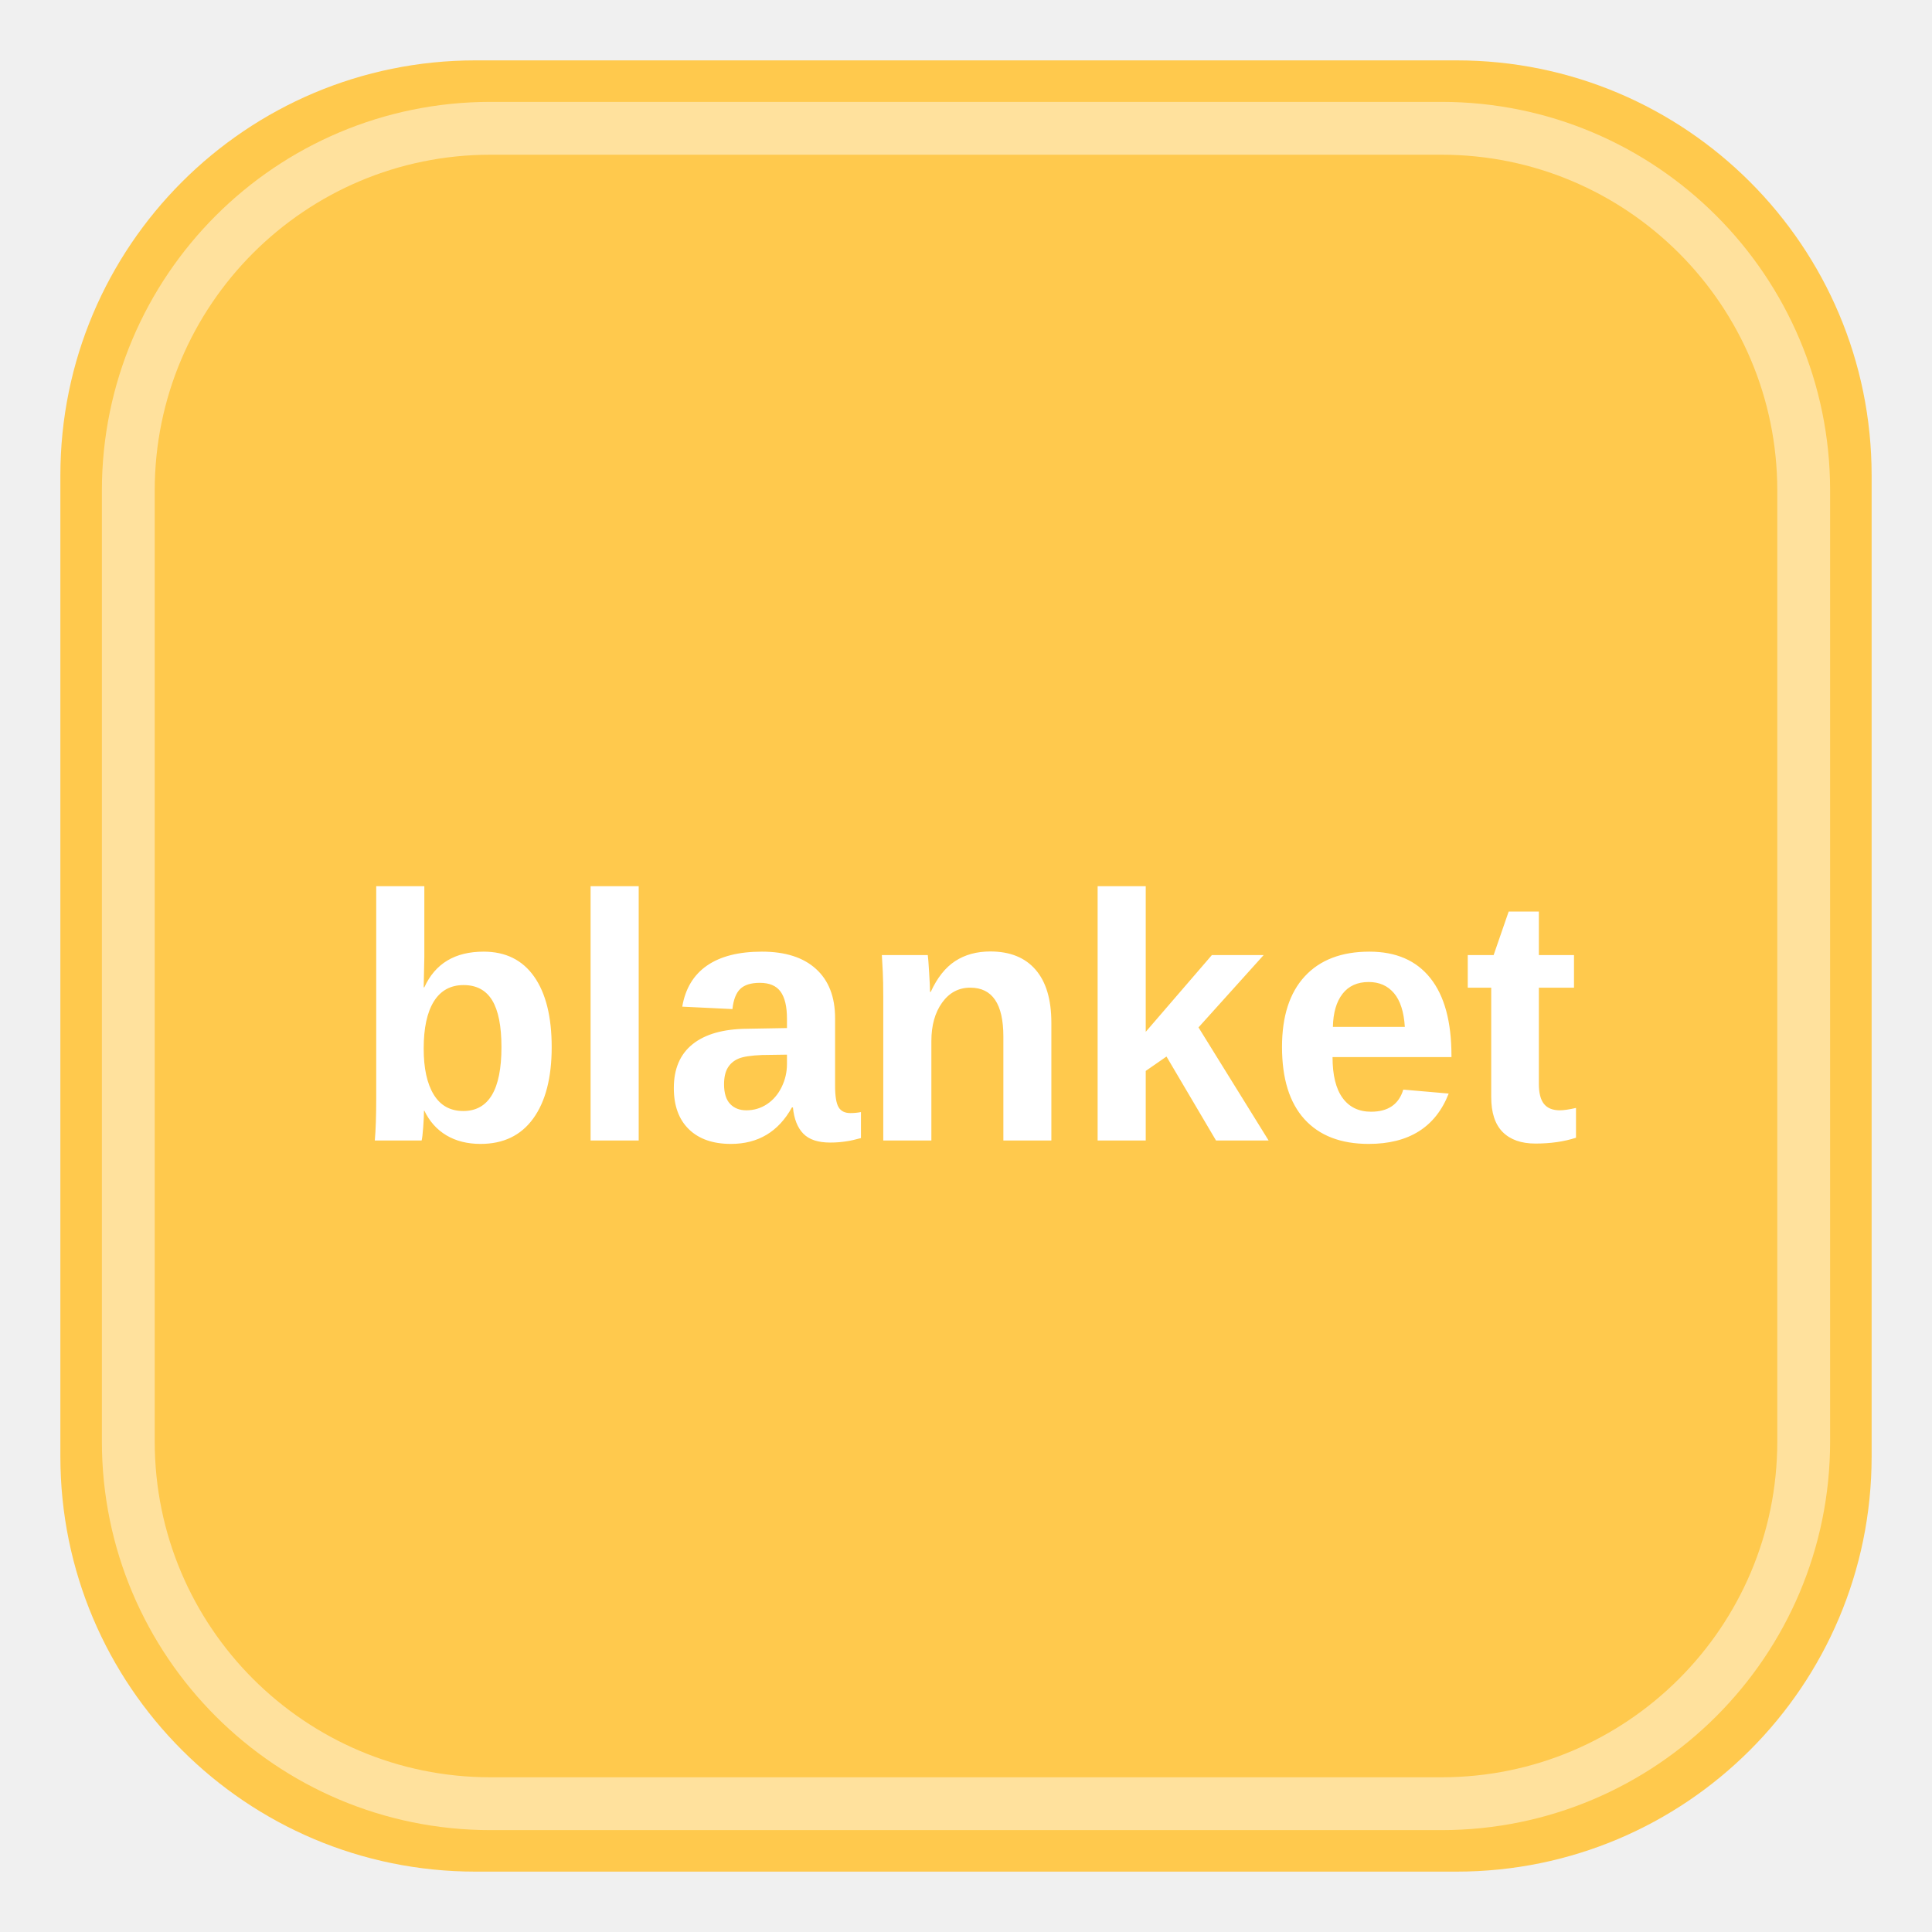
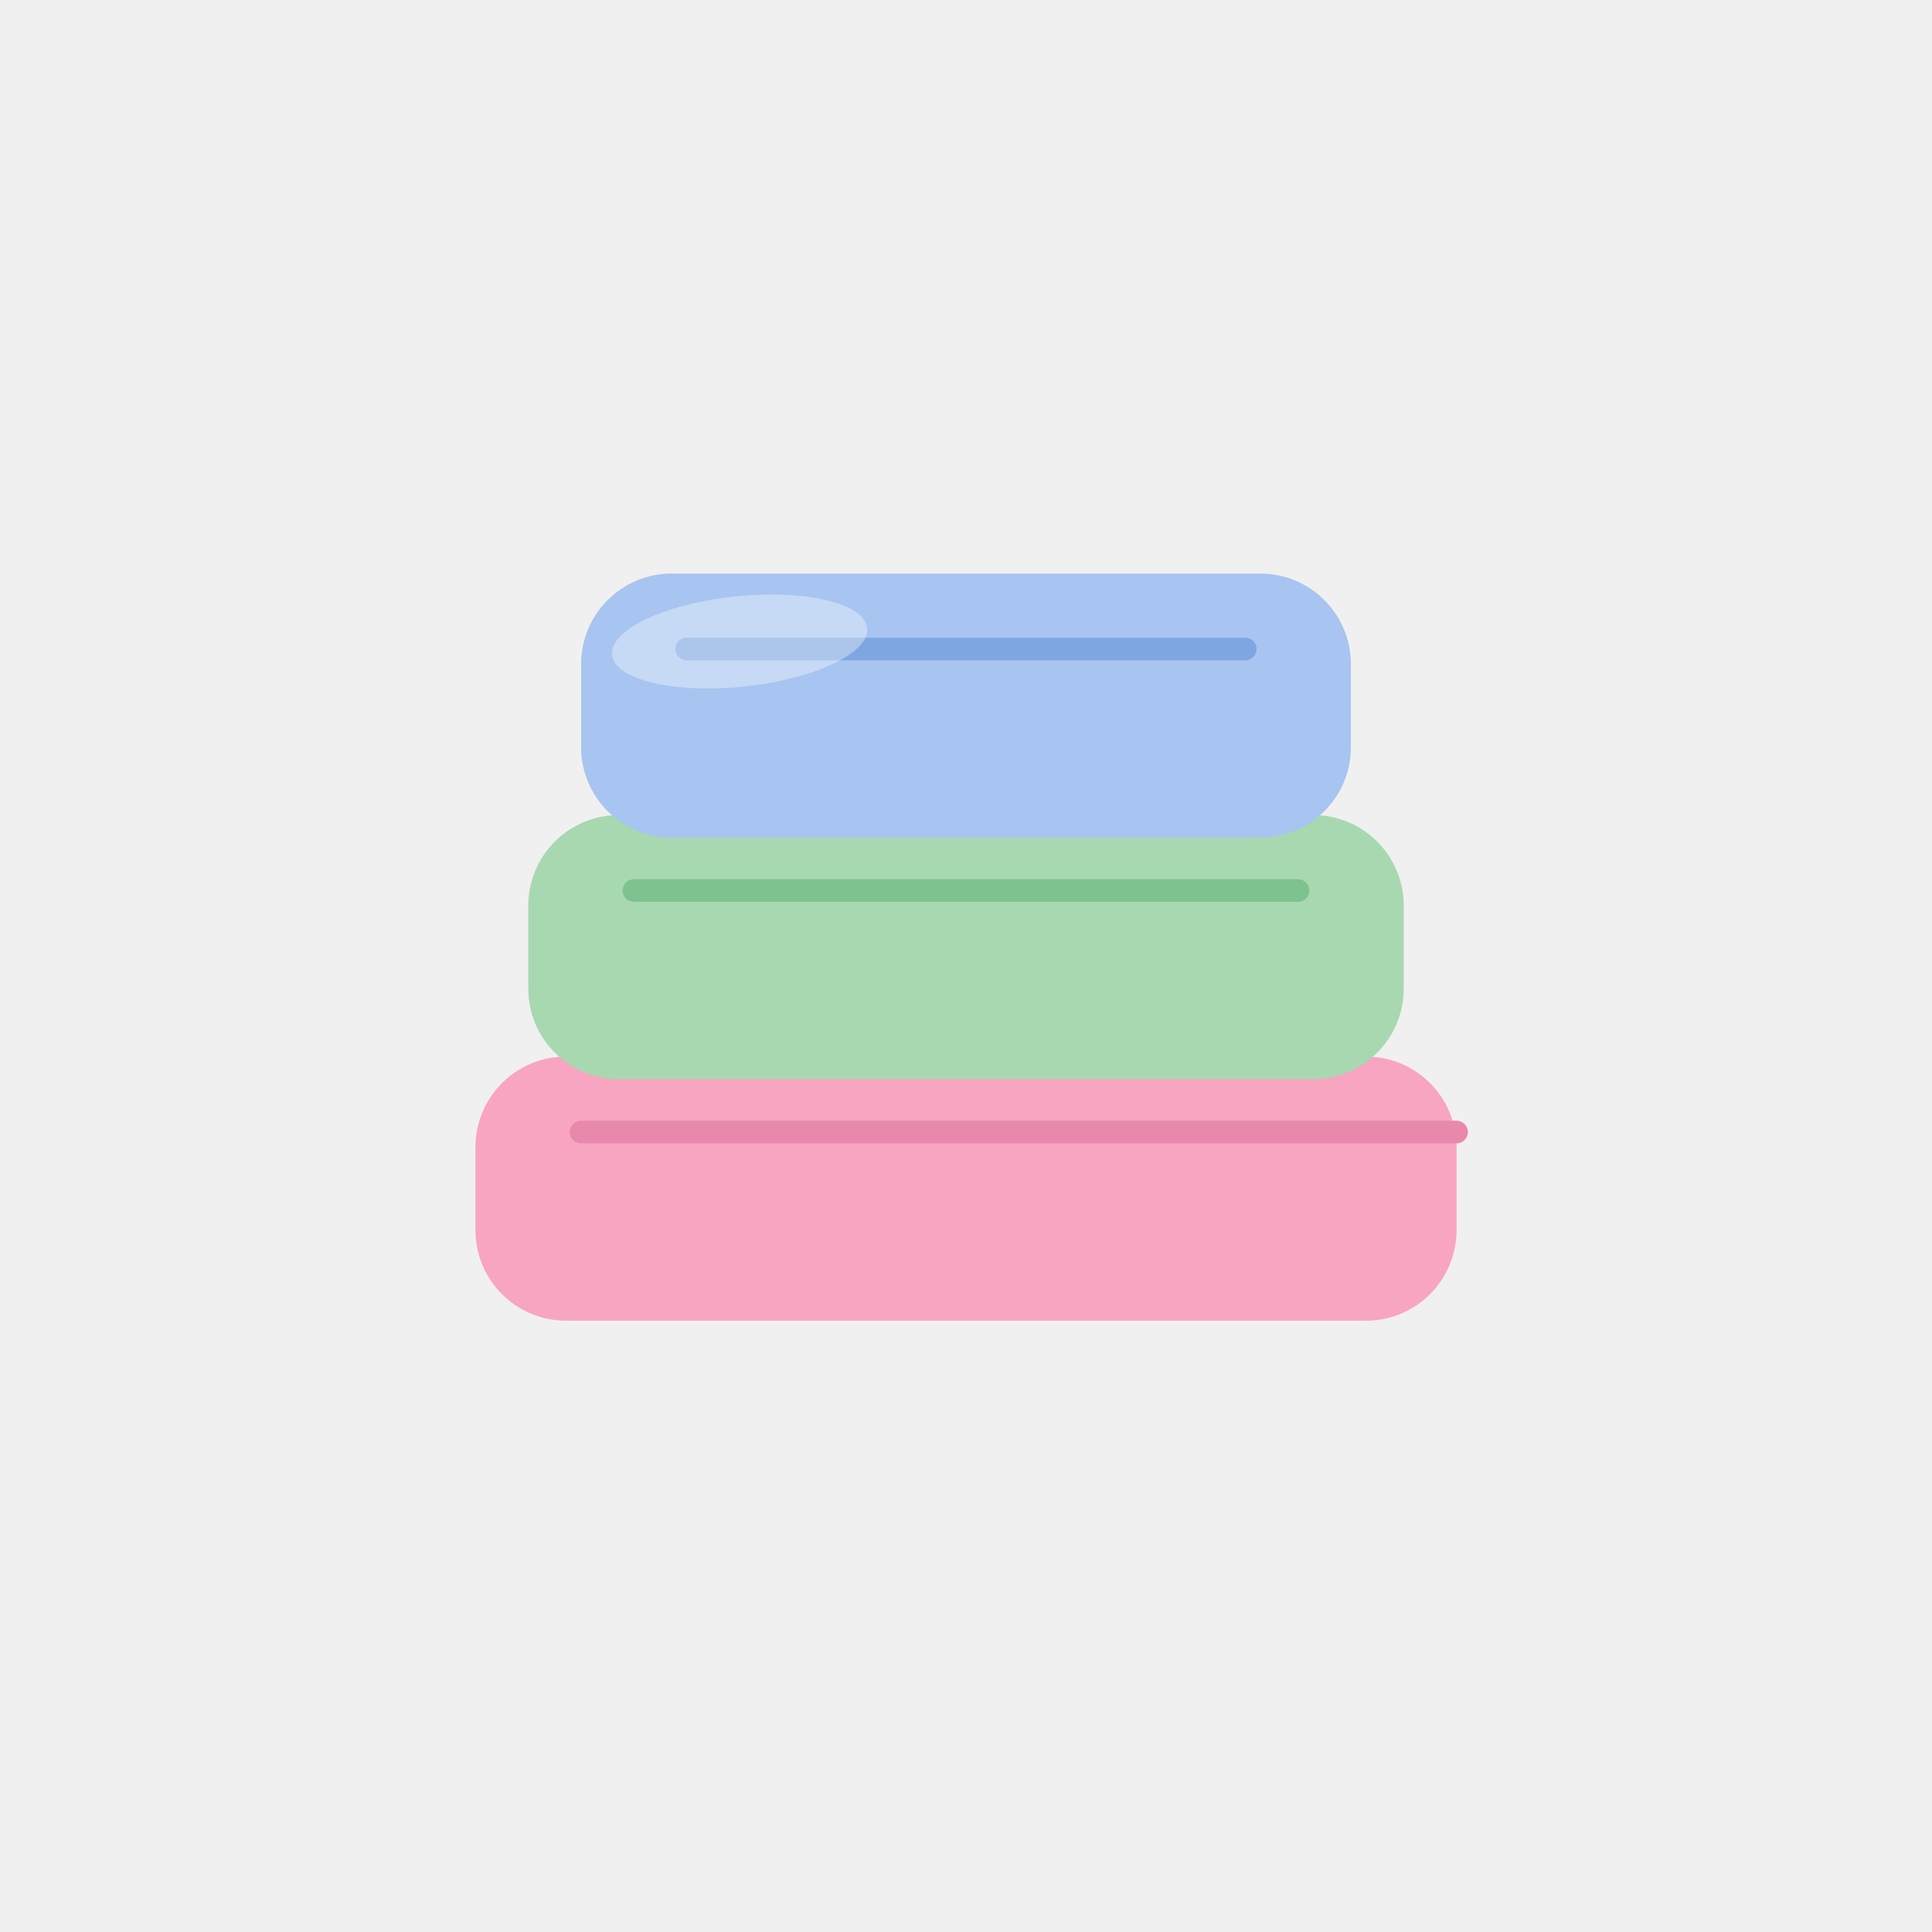
<svg xmlns="http://www.w3.org/2000/svg" width="512" height="512" viewBox="0 0 512 512">
-   <rect x="16" y="16" width="480" height="480" rx="110" fill="#FFC94D" />
-   <rect x="34" y="34" width="444" height="444" rx="96" fill="none" stroke="rgba(255,255,255,0.45)" stroke-width="14" />
-   <text x="256" y="270" font-family="Arial, Helvetica, sans-serif" font-weight="bold" font-size="93" fill="#FFFFFF" text-anchor="middle" dominant-baseline="central">blanket</text>
+   <rect x="126" y="280" width="260" height="70" rx="24" fill="#F8A5C2" />
+   <rect x="140" y="216" width="232" height="70" rx="24" fill="#A8D8B0" />
+   <rect x="154" y="152" width="204" height="70" rx="24" fill="#A8C4F0" />
+   <path d="M154 300 L386 300" stroke="#E888AC" stroke-width="6" fill="none" stroke-linecap="round" stroke-linejoin="round" opacity="1" />
+   <path d="M168 236 L344 236" stroke="#7EC290" stroke-width="6" fill="none" stroke-linecap="round" stroke-linejoin="round" opacity="1" />
+   <path d="M182 172 L330 172" stroke="#7EA6E0" stroke-width="6" fill="none" stroke-linecap="round" stroke-linejoin="round" opacity="1" />
+   <ellipse cx="196" cy="170" rx="34" ry="12" fill="#FFFFFF" opacity="0.35" transform="rotate(-6 196 170)" />
</svg>
